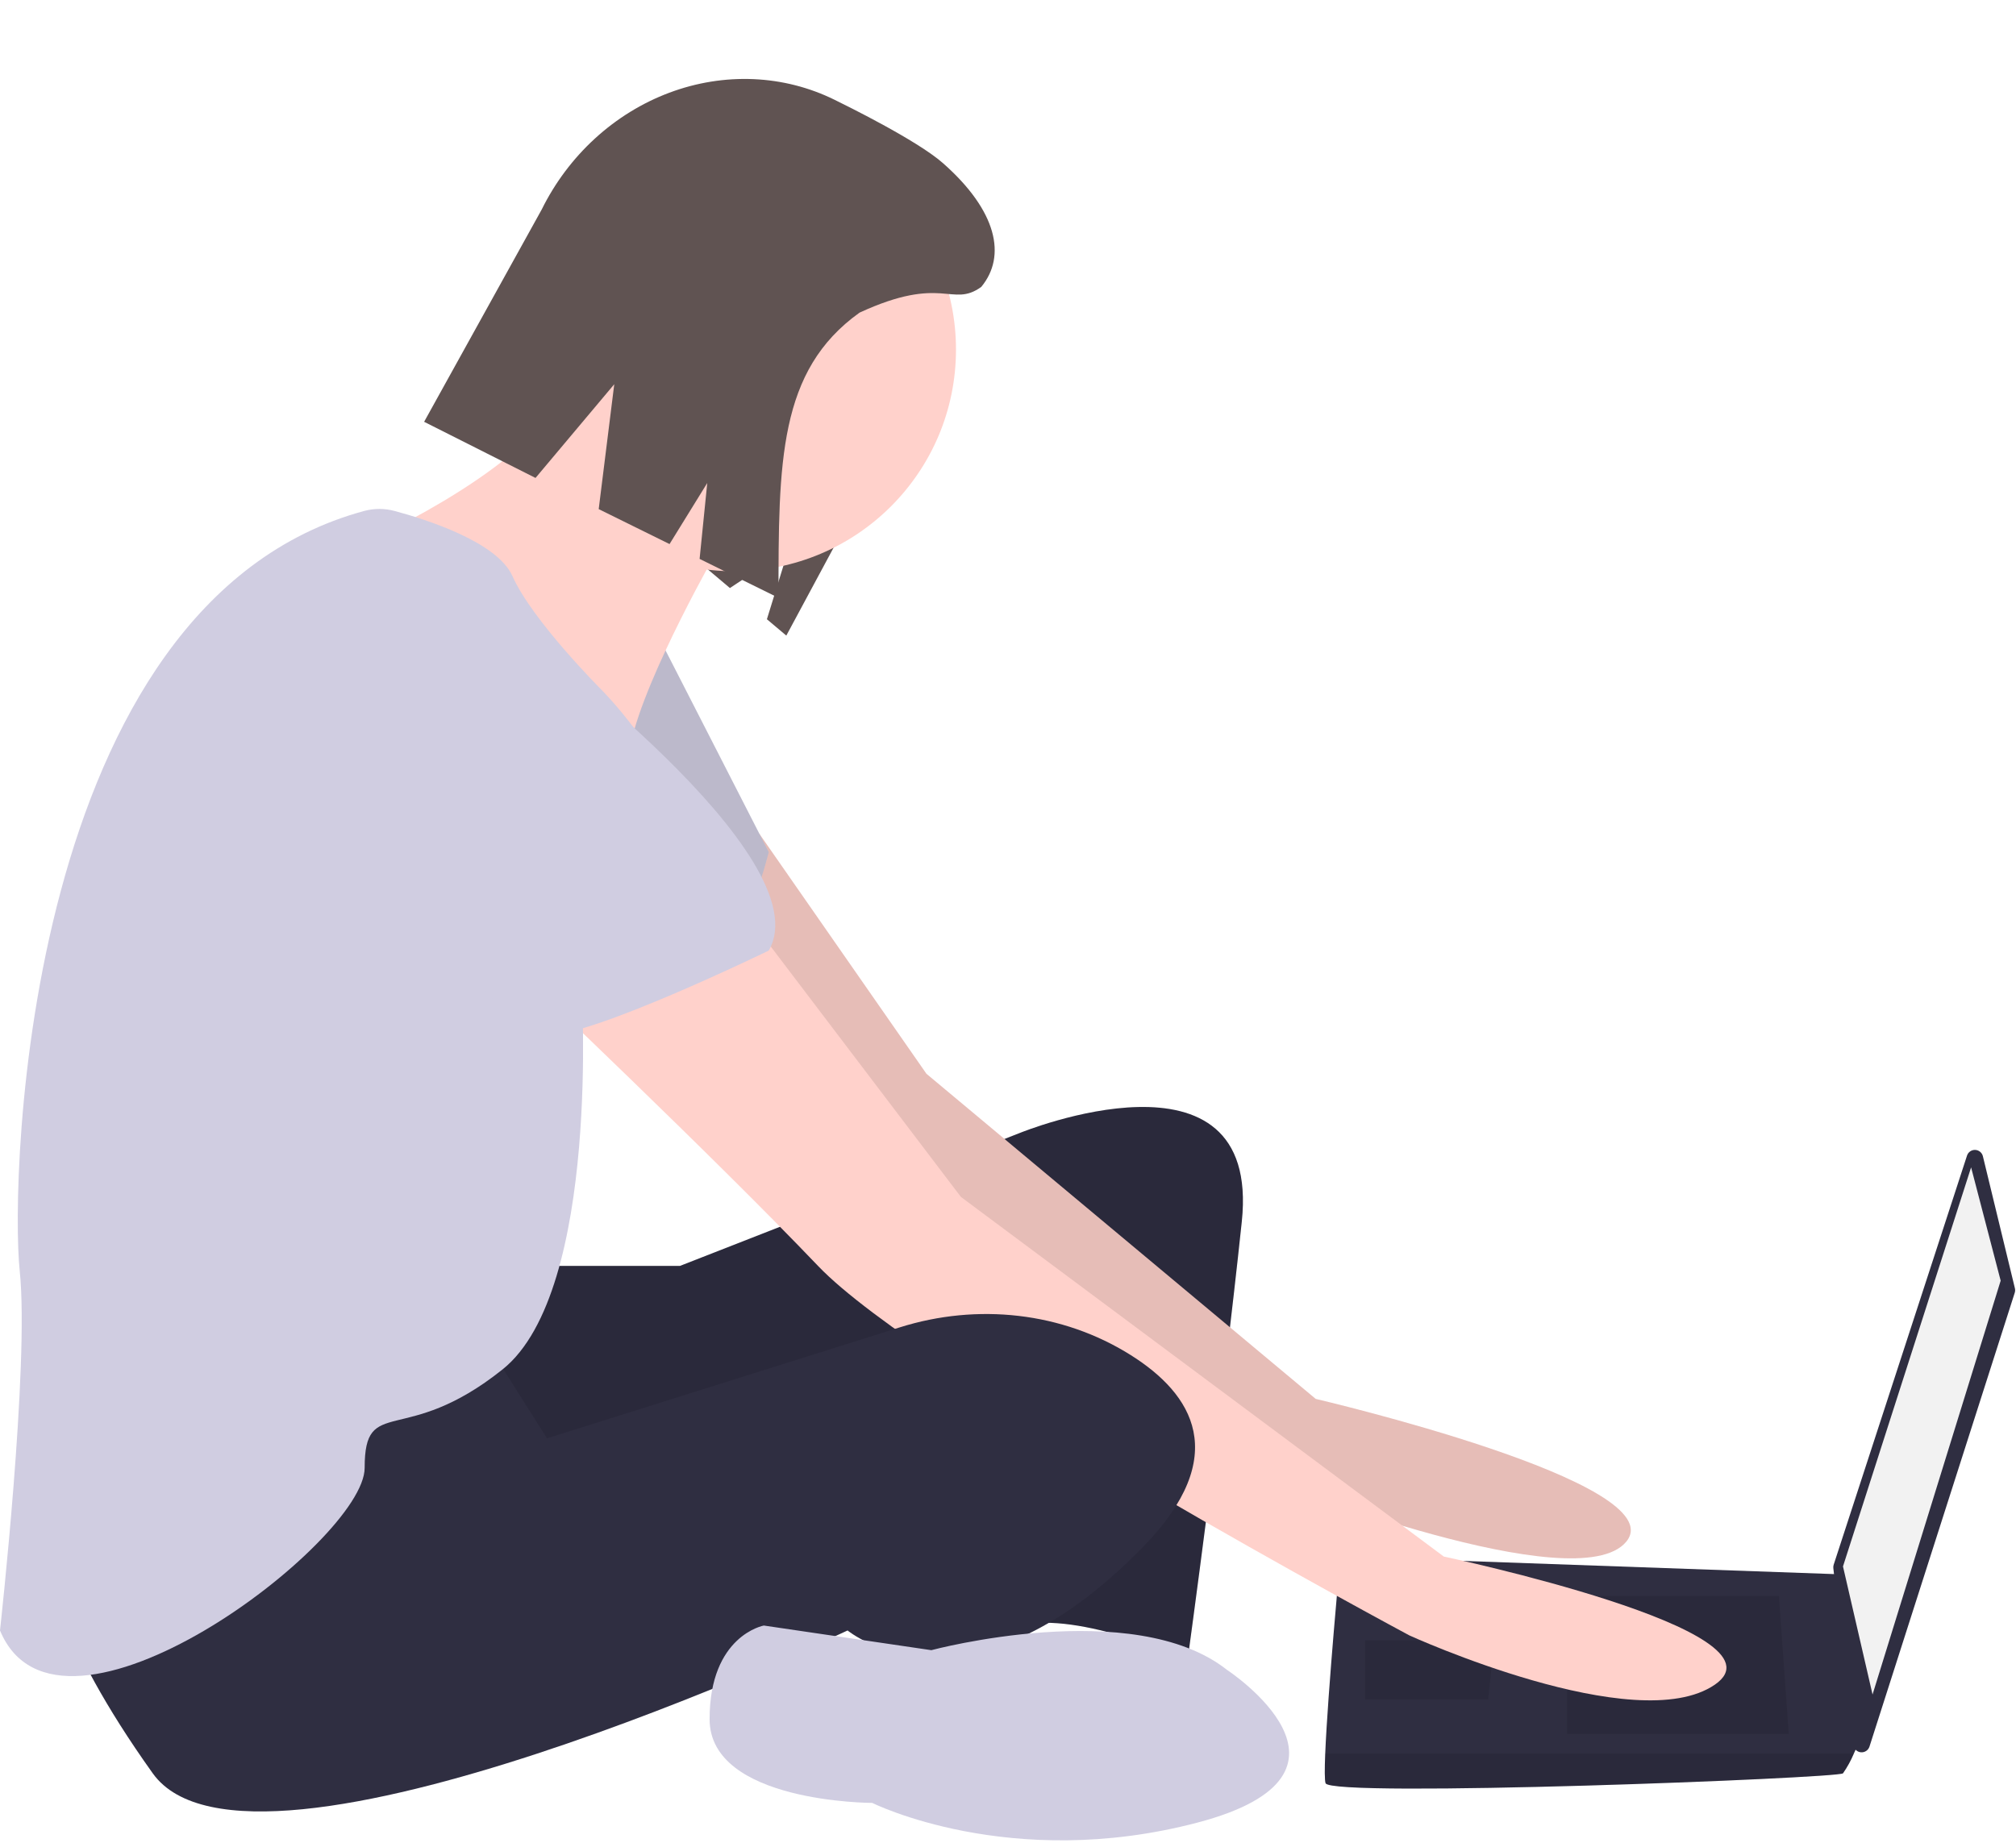
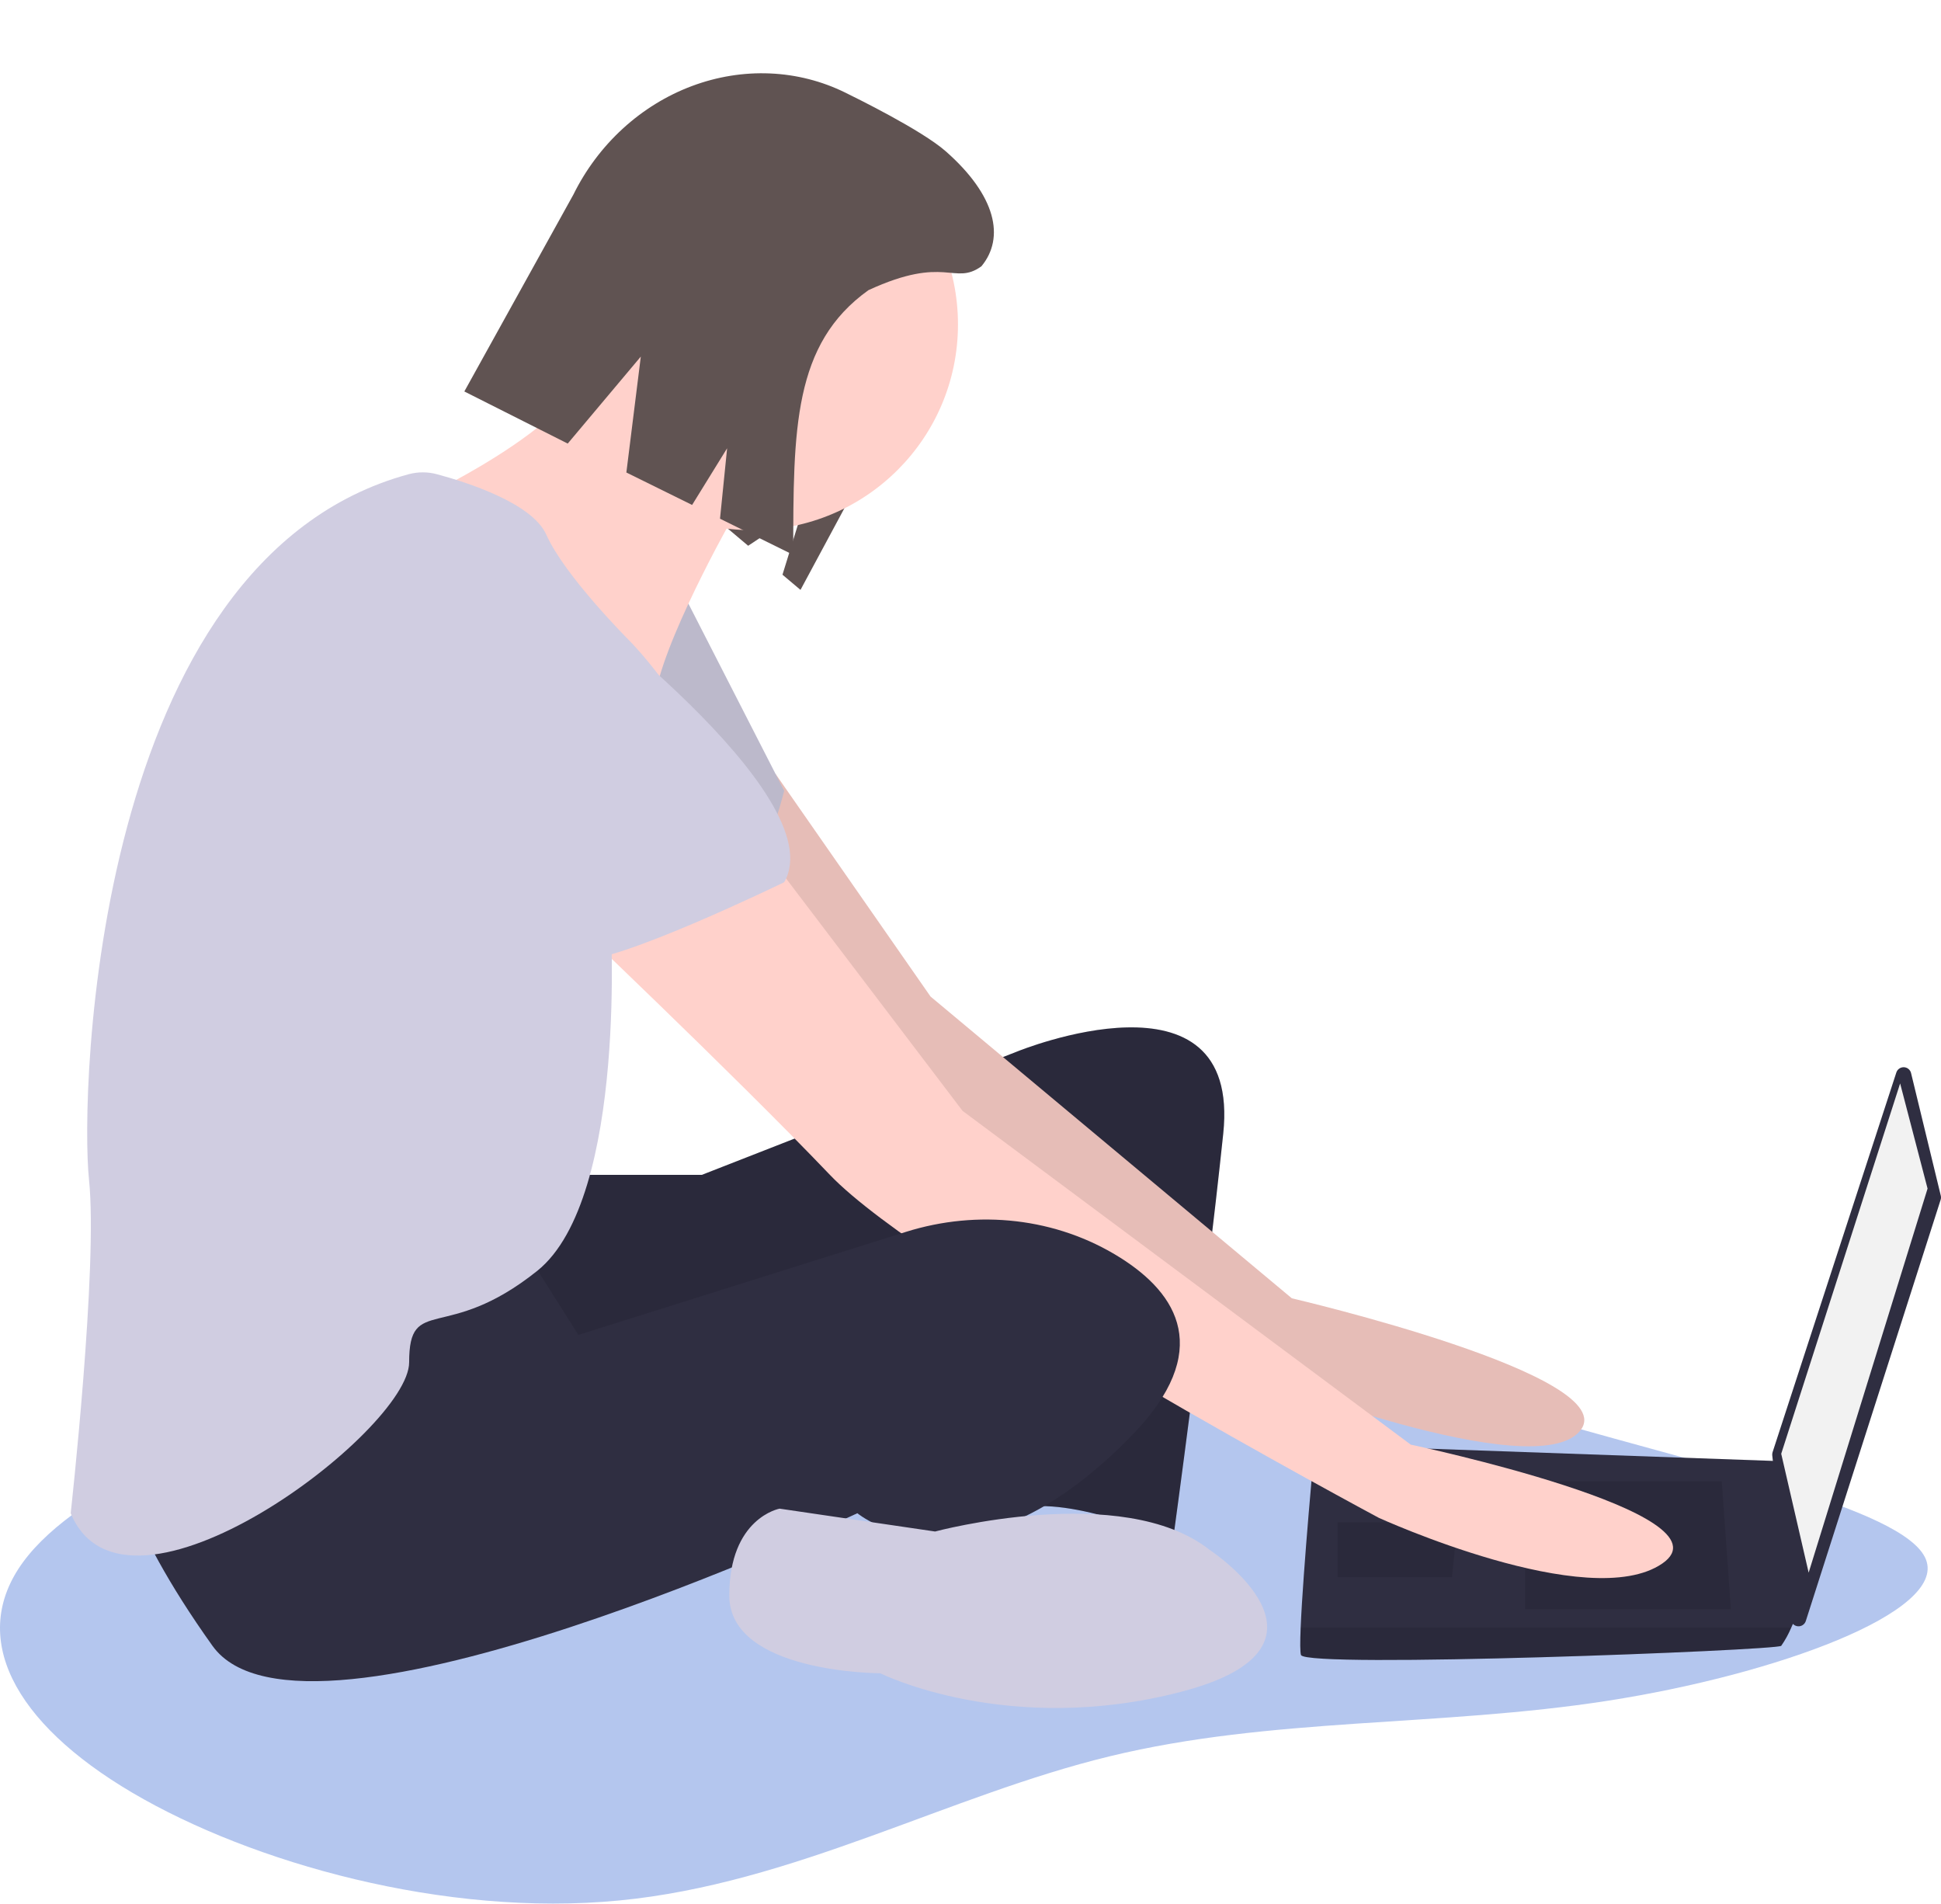
- <svg xmlns="http://www.w3.org/2000/svg" width="397" height="363" viewBox="0 0 397 363" fill="none">
-   <path d="M106.744 249.344H133.915L200.872 223.144C200.872 223.144 248.422 203.736 244.54 240.611C240.658 277.486 233.866 326.976 233.866 326.976C233.866 326.976 212.517 317.272 200.872 320.183C189.227 323.095 196.991 260.989 196.991 260.989C196.991 260.989 101.892 306.598 93.158 300.775C84.425 294.953 82.484 254.196 82.484 254.196L106.744 249.344Z" fill="#2F2E41" />
-   <path opacity="0.1" d="M106.744 249.344H133.915L200.872 223.144C200.872 223.144 248.422 203.736 244.54 240.611C240.658 277.486 233.866 326.976 233.866 326.976C233.866 326.976 212.517 317.272 200.872 320.183C189.227 323.095 196.991 260.989 196.991 260.989C196.991 260.989 101.892 306.598 93.158 300.775C84.425 294.953 82.484 254.196 82.484 254.196L106.744 249.344Z" fill="black" />
-   <path d="M149.552 164.254L182.435 211.499L259.096 275.545C259.096 275.545 329.935 292.042 320.231 303.687C310.527 315.331 251.333 292.042 251.333 292.042C251.333 292.042 163.027 227.996 160.115 223.144C157.204 218.292 125.181 172.683 125.181 172.683L149.552 164.254Z" fill="#FFD1CB" />
-   <path opacity="0.1" d="M149.552 164.254L182.435 211.499L259.096 275.545C259.096 275.545 329.935 292.042 320.231 303.687C310.527 315.331 251.333 292.042 251.333 292.042C251.333 292.042 163.027 227.996 160.115 223.144C157.204 218.292 125.181 172.683 125.181 172.683L149.552 164.254Z" fill="black" />
-   <path d="M130.033 126.104L151.382 167.831C151.382 167.831 146.53 188.209 138.767 190.15C131.004 192.091 98.01 164.92 98.01 164.92L130.033 126.104Z" fill="#D0CDE1" />
-   <path opacity="0.1" d="M130.033 126.104L151.382 167.831C151.382 167.831 146.53 188.209 138.767 190.15C131.004 192.091 98.01 164.92 98.01 164.92L130.033 126.104Z" fill="black" />
-   <path d="M390.479 227.74L396.785 253.753C396.855 254.043 396.844 254.347 396.753 254.631L368.147 344.026C368.034 344.38 367.802 344.685 367.492 344.889C367.181 345.093 366.81 345.184 366.44 345.148C366.07 345.111 365.724 344.949 365.459 344.688C365.194 344.427 365.027 344.084 364.985 343.714L361.028 308.89C361.001 308.658 361.025 308.424 361.097 308.203L387.355 227.619C387.464 227.283 387.68 226.992 387.971 226.789C388.261 226.587 388.609 226.485 388.962 226.499C389.316 226.512 389.655 226.641 389.928 226.865C390.202 227.089 390.395 227.396 390.479 227.74Z" fill="#2F2E41" />
-   <path d="M388.159 229.936L393.981 252.256L368.751 333.769L362.929 308.539L388.159 229.936Z" fill="#F2F2F2" />
-   <path d="M261.037 351.236C262.007 354.147 361.958 350.266 362.928 349.295C363.775 348.08 364.49 346.779 365.063 345.414C365.976 343.473 366.81 341.532 366.81 341.532L362.928 310.111L263.948 306.598C263.948 306.598 261.473 333.225 260.969 345.414C260.843 348.49 260.843 350.654 261.037 351.236Z" fill="#2F2E41" />
-   <path opacity="0.1" d="M350.313 314.361L352.254 341.532H308.586V314.361H350.313Z" fill="black" />
-   <path opacity="0.1" d="M294.031 323.094L294.291 323.043L293.06 334.74H268.8V323.094H294.031Z" fill="black" />
-   <path opacity="0.1" d="M261.037 351.236C262.007 354.147 361.958 350.266 362.928 349.295C363.775 348.08 364.49 346.779 365.063 345.414H260.969C260.843 348.49 260.843 350.654 261.037 351.236Z" fill="black" />
-   <path d="M155.287 108.16L151.023 121.971L154.844 125.194L171.154 94.852C185.105 78.314 188.91 57.606 172.371 43.656L172.371 43.656C166.826 38.978 159.649 36.695 152.42 37.308C145.192 37.922 138.503 41.382 133.825 46.928L112.509 72.197C110.25 74.876 109.147 78.343 109.443 81.835C109.74 85.326 111.411 88.558 114.09 90.817L143.741 115.828L155.287 108.16Z" fill="#605352" />
-   <path d="M144.589 112.518C168.706 112.518 188.257 92.968 188.257 68.85C188.257 44.733 168.706 25.183 144.589 25.183C120.472 25.183 100.921 44.733 100.921 68.85C100.921 92.968 120.472 112.518 144.589 112.518Z" fill="#FFD1CB" />
-   <path d="M141.678 107.666C141.678 107.666 127.122 132.897 124.211 146.482C121.3 160.068 80.543 119.311 80.543 119.311L75.206 105.24C75.206 105.24 113.536 87.288 110.625 72.732C107.714 58.176 141.678 107.666 141.678 107.666Z" fill="#FFD1CB" />
-   <path d="M149.441 183.357L189.227 235.759L284.326 306.598C284.326 306.598 353.224 321.154 337.698 331.828C322.172 342.502 277.534 322.124 277.534 322.124C277.534 322.124 181.464 270.693 161.086 249.344C140.708 227.996 102.862 192.091 102.862 192.091L149.441 183.357Z" fill="#FFD1CB" />
-   <path d="M96.069 264.871L107.714 283.308L177.211 261.444C192.46 256.647 209.181 258.412 222.706 266.933C234.836 274.575 242.599 286.705 225.132 304.657C190.198 340.562 166.908 321.154 166.908 321.154C166.908 321.154 49.49 376.466 30.082 349.295C10.674 322.124 9.704 308.539 9.704 308.539C9.704 308.539 84.425 261.959 96.069 264.871Z" fill="#2F2E41" />
-   <path d="M241.629 328.917C241.629 328.917 272.682 349.295 235.806 358.999C198.931 368.703 171.76 355.118 171.76 355.118C171.76 355.118 139.737 355.118 139.737 338.621C139.737 322.124 150.412 320.183 150.412 320.183L183.405 325.035C183.405 325.035 223.191 314.361 241.629 328.917Z" fill="#D0CDE1" />
-   <path d="M185.681 32.124C180.531 27.587 166.423 20.679 164.362 19.662C159.396 17.211 153.965 15.826 148.378 15.587C142.791 15.347 137.157 16.257 131.8 18.265C126.442 20.273 121.465 23.34 117.152 27.29C112.839 31.24 109.276 35.996 106.665 41.287L83.52 83.082L105.457 94.14L120.964 75.677L117.9 100.281L131.849 107.165L139.276 95.137L137.769 110.087L153.306 117.755C153.306 91 153.306 73 169.26 61.583C185.681 54 187.38 60.708 193.229 56.519C198.255 50.455 196.351 41.524 185.681 32.124Z" fill="#605352" />
-   <path d="M71.739 100.637C73.704 100.113 75.772 100.118 77.734 100.653C83.963 102.325 97.927 106.752 100.921 113.489C104.803 122.222 118.388 135.808 118.388 135.808C118.388 135.808 136.826 154.245 132.944 166.861C129.063 179.476 114.507 194.032 114.507 194.032C114.507 194.032 118.388 254.196 98.981 269.723C79.573 285.249 71.809 274.575 71.809 289.131C71.809 303.687 11.645 349.295 0 321.154C0 321.154 5.822 268.752 3.882 250.315C1.969 232.143 4.769 118.768 71.739 100.637Z" fill="#D0CDE1" />
-   <path d="M102.862 125.134C102.862 125.134 162.056 168.801 151.382 187.239C151.382 187.239 115.477 204.706 107.714 203.736C99.951 202.765 69.869 168.801 62.105 165.89C54.342 162.979 50.461 110.578 102.862 125.134Z" fill="#D0CDE1" />
+ <svg xmlns="http://www.w3.org/2000/svg" width="412" height="404" viewBox="0 0 412 404" fill="none">
+   <path d="M320.352 298.937C359.554 310.749 404.408 319.818 408.804 330.976C413.2 342.133 377.047 355.379 341.254 360.957C305.37 366.536 269.846 364.417 235.577 372.738C201.309 381.028 168.386 399.79 131.426 403.343C94.376 406.927 53.379 395.364 28.082 380.467C2.784 365.57 -6.725 347.338 4.937 331.474C16.599 315.611 49.432 302.085 87.827 290.211C126.312 278.336 170.269 268.114 209.023 270.296C247.777 272.477 281.239 287.094 320.352 298.937Z" fill="#B4C6EE" />
+   <path d="M121.794 249.344H148.976L215.961 223.144C215.961 223.144 263.53 203.736 259.647 240.611C255.764 277.486 248.968 326.976 248.968 326.976C248.968 326.976 227.611 317.272 215.961 320.183C204.311 323.095 212.078 260.989 212.078 260.989C212.078 260.989 116.94 306.598 108.203 300.775C99.466 294.953 97.524 254.196 97.524 254.196L121.794 249.344Z" fill="#2F2E41" />
+   <path opacity="0.1" d="M121.794 249.344H148.976L215.961 223.144C215.961 223.144 263.53 203.736 259.647 240.611C255.764 277.486 248.968 326.976 248.968 326.976C248.968 326.976 227.611 317.272 215.961 320.183C204.311 323.095 212.078 260.989 212.078 260.989C212.078 260.989 116.94 306.598 108.203 300.775C99.466 294.953 97.524 254.196 97.524 254.196L121.794 249.344Z" fill="black" />
+   <path d="M164.62 164.254L197.516 211.499L274.209 275.545C274.209 275.545 345.077 292.042 335.369 303.687C325.661 315.331 266.442 292.042 266.442 292.042C266.442 292.042 178.1 227.996 175.188 223.144C172.275 218.292 140.239 172.683 140.239 172.683L164.62 164.254Z" fill="#FFD1CB" />
+   <path opacity="0.1" d="M164.62 164.254L197.516 211.499L274.209 275.545C274.209 275.545 345.077 292.042 335.369 303.687C325.661 315.331 266.442 292.042 266.442 292.042C266.442 292.042 178.1 227.996 175.188 223.144C172.275 218.292 140.239 172.683 140.239 172.683L164.62 164.254Z" fill="black" />
+   <path d="M145.093 126.104L166.45 167.831C166.45 167.831 161.596 188.209 153.83 190.15C146.064 192.091 113.057 164.92 113.057 164.92L145.093 126.104Z" fill="#D0CDE1" />
+   <path opacity="0.1" d="M145.093 126.104L166.45 167.831C166.45 167.831 161.596 188.209 153.83 190.15C146.064 192.091 113.057 164.92 113.057 164.92L145.093 126.104Z" fill="black" />
+   <path d="M405.645 227.74L411.954 253.753C412.025 254.043 412.014 254.347 411.923 254.631L383.304 344.026C383.191 344.38 382.96 344.685 382.649 344.889C382.338 345.093 381.967 345.184 381.597 345.148C381.227 345.111 380.88 344.949 380.615 344.688C380.351 344.427 380.183 344.084 380.141 343.714L376.182 308.89C376.156 308.658 376.18 308.424 376.252 308.203L402.52 227.619C402.63 227.283 402.846 226.992 403.136 226.789C403.427 226.587 403.775 226.485 404.128 226.499C404.482 226.512 404.821 226.641 405.095 226.865C405.369 227.089 405.562 227.396 405.645 227.74Z" fill="#2F2E41" />
+   <path d="M403.325 229.936L409.149 252.256L383.908 333.769L378.084 308.539L403.325 229.936Z" fill="#F2F2F2" />
+   <path d="M276.15 351.236C277.121 354.147 377.113 350.266 378.084 349.295C378.93 348.08 379.646 346.779 380.22 345.414C381.132 343.473 381.967 341.532 381.967 341.532L378.084 310.111L279.063 306.598C279.063 306.598 276.587 333.225 276.082 345.414C275.956 348.49 275.956 350.654 276.15 351.236Z" fill="#2F2E41" />
+   <path opacity="0.1" d="M365.464 314.361L367.405 341.532H323.719V314.361H365.464Z" fill="black" />
+   <path opacity="0.1" d="M309.158 323.094L309.418 323.043L308.187 334.74H283.917V323.094H309.158Z" fill="black" />
+   <path opacity="0.1" d="M276.15 351.236C277.121 354.147 377.113 350.266 378.084 349.295C378.93 348.08 379.646 346.779 380.22 345.414H276.082C275.956 348.49 275.956 350.654 276.15 351.236Z" fill="black" />
+   <path d="M170.357 108.16L166.091 121.971L169.914 125.194L186.231 94.852C200.187 78.314 203.994 57.606 187.448 43.656L187.448 43.656C181.9 38.978 174.721 36.695 167.489 37.308C160.257 37.922 153.566 41.382 148.886 46.928L127.562 72.197C125.301 74.876 124.198 78.343 124.494 81.835C124.791 85.326 126.463 88.558 129.143 90.817L158.806 115.828L170.357 108.16Z" fill="#605352" />
+   <path d="M159.655 112.518C183.782 112.518 203.341 92.968 203.341 68.85C203.341 44.733 183.782 25.183 159.655 25.183C135.528 25.183 115.969 44.733 115.969 68.85C115.969 92.968 135.528 112.518 159.655 112.518Z" fill="#FFD1CB" />
+   <path d="M156.742 107.666C156.742 107.666 142.18 132.897 139.268 146.482C136.356 160.068 95.582 119.311 95.582 119.311L90.243 105.24C90.243 105.24 128.589 87.288 125.677 72.732C122.765 58.176 156.742 107.666 156.742 107.666Z" fill="#FFD1CB" />
+   <path d="M164.509 183.357L204.311 235.759L299.449 306.598C299.449 306.598 368.376 321.154 352.843 331.828C337.31 342.502 292.654 322.124 292.654 322.124C292.654 322.124 196.545 270.693 176.158 249.344C155.772 227.996 117.911 192.091 117.911 192.091L164.509 183.357Z" fill="#FFD1CB" />
+   <path d="M111.115 264.871L122.765 283.308L192.29 261.444C207.545 256.647 224.273 258.412 237.804 266.933C249.939 274.575 257.705 286.705 240.231 304.657C205.282 340.562 181.983 321.154 181.983 321.154C181.983 321.154 64.517 376.466 45.101 349.295C25.685 322.124 24.714 308.539 24.714 308.539C24.714 308.539 99.465 261.959 111.115 264.871Z" fill="#2F2E41" />
+   <path d="M256.734 328.917C256.734 328.917 287.8 349.295 250.91 358.999C214.019 368.703 186.837 355.118 186.837 355.118C186.837 355.118 154.801 355.118 154.801 338.621C154.801 322.124 165.48 320.183 165.48 320.183L198.487 325.035C198.487 325.035 238.289 314.361 256.734 328.917Z" fill="#D0CDE1" />
+   <path d="M200.763 32.124C195.612 27.587 181.498 20.679 179.436 19.662C174.468 17.211 169.034 15.826 163.445 15.587C157.856 15.347 152.22 16.257 146.86 18.265C141.5 20.273 136.521 23.34 132.206 27.29C127.892 31.24 124.327 35.996 121.715 41.287L98.56 83.082L120.507 94.14L136.02 75.677L132.954 100.281L146.909 107.165L154.34 95.137L152.832 110.087L168.376 117.755C168.376 91 168.376 73 184.336 61.583C200.763 54 202.463 60.708 208.315 56.519C213.342 50.455 211.438 41.524 200.763 32.124Z" fill="#605352" />
+   <path d="M86.775 100.637C88.74 100.113 90.809 100.118 92.772 100.653C99.004 102.325 112.974 106.752 115.969 113.489C119.852 122.222 133.443 135.808 133.443 135.808C133.443 135.808 151.888 154.245 148.005 166.861C144.122 179.476 129.56 194.032 129.56 194.032C129.56 194.032 133.443 254.196 114.027 269.723C94.611 285.249 86.845 274.575 86.845 289.131C86.845 303.687 26.656 349.295 15.006 321.154C15.006 321.154 20.831 268.752 18.889 250.315C16.976 232.143 19.777 118.768 86.775 100.637Z" fill="#D0CDE1" />
+   <path d="M117.911 125.134C117.911 125.134 177.129 168.801 166.45 187.239C166.45 187.239 130.531 204.706 122.765 203.736C114.998 202.765 84.903 168.801 77.137 165.89C69.371 162.979 65.488 110.578 117.911 125.134Z" fill="#D0CDE1" />
</svg>
